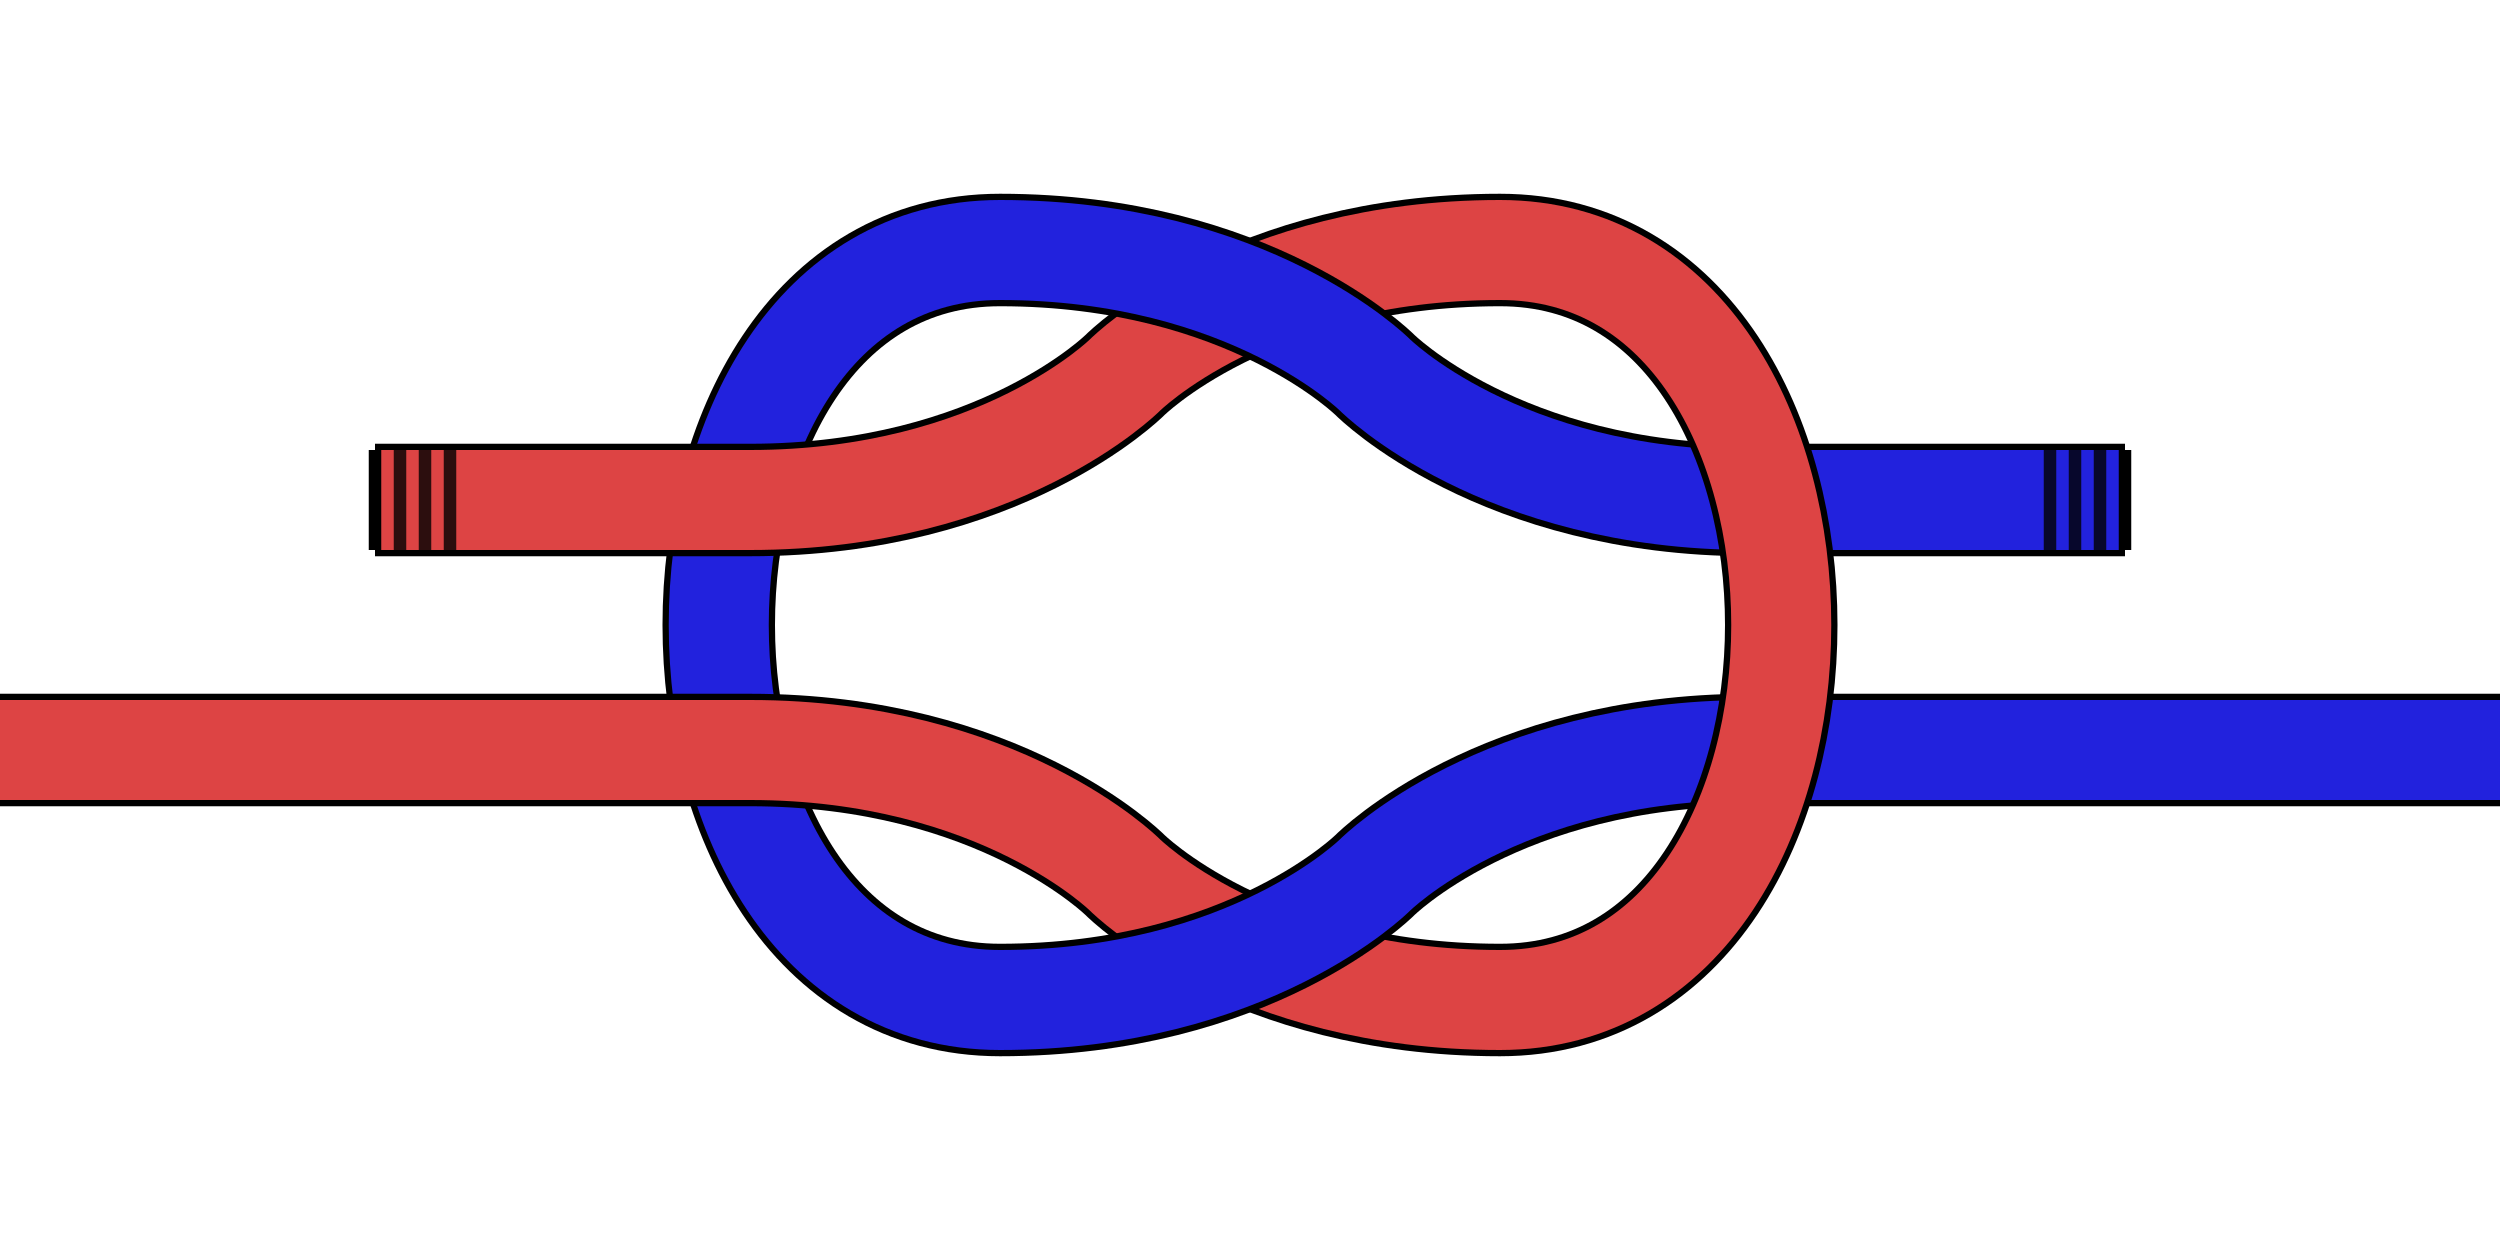
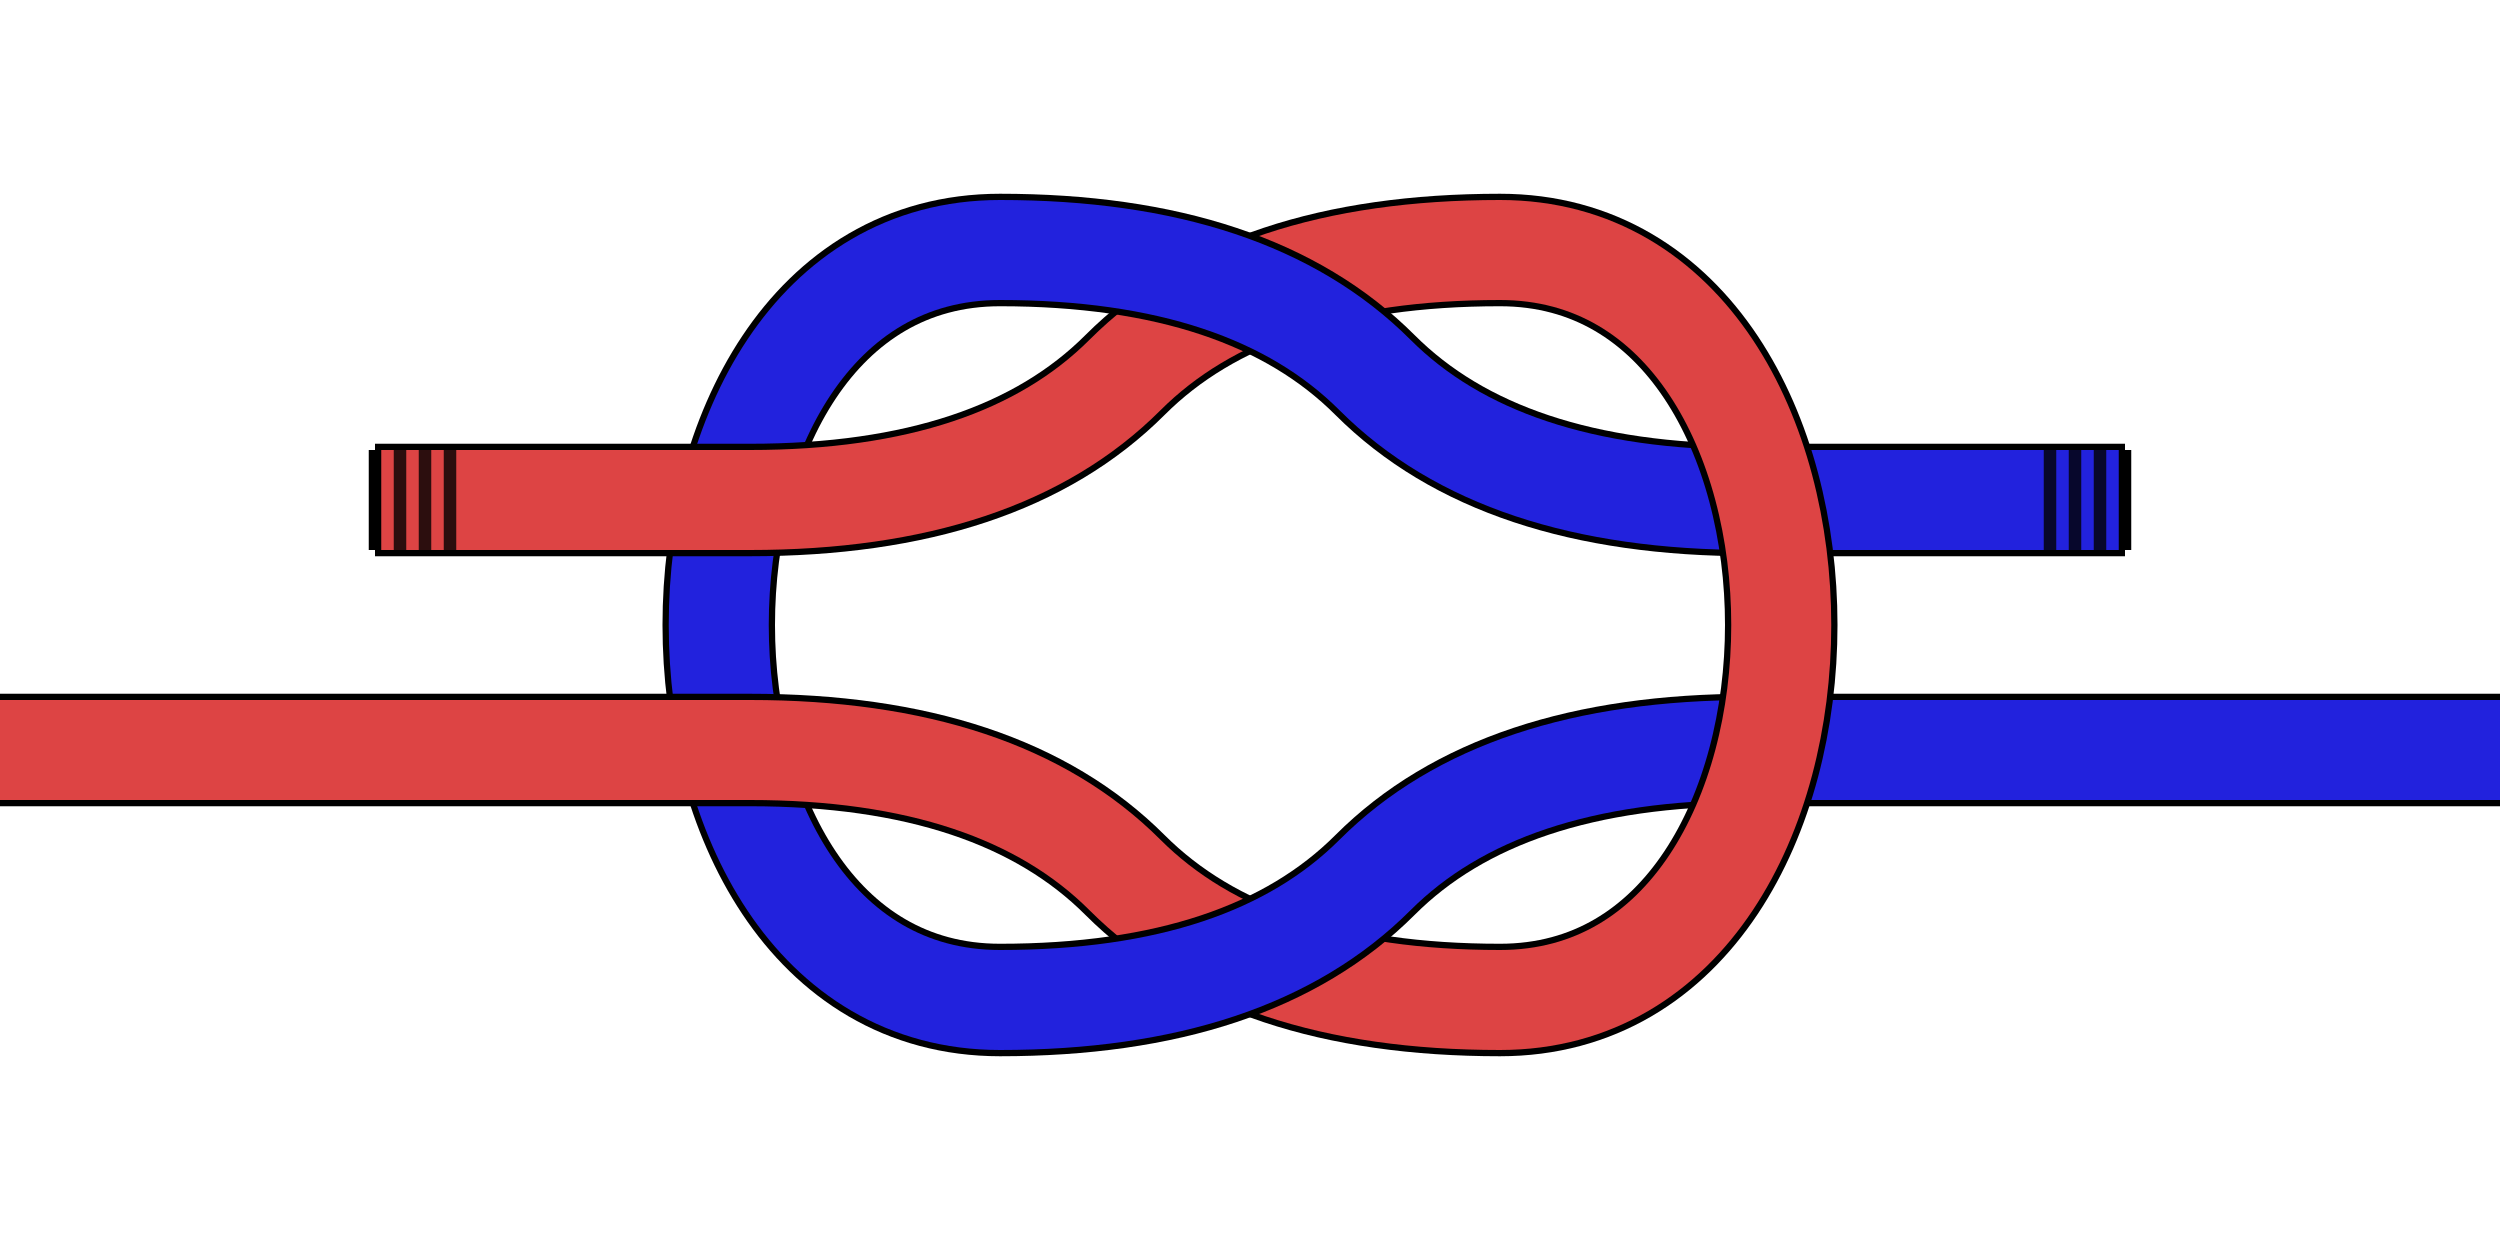
<svg xmlns="http://www.w3.org/2000/svg" version="1.1" baseProfile="full" width="400" height="200" viewBox="0 0 200 100">
  <path d="M 80 20 C 50 20, 50 80, 80 80" stroke="black" stroke-width="9" fill="transparent" />
  <path d="M 80 20 C 50 20, 50 80, 80 80" stroke="#22D" stroke-width="8" fill="transparent" />
-   <path d="M 30 40 H 60 C 80 40, 90 30, 90 30 S 100 20, 120 20" stroke="black" stroke-width="9" fill="transparent" />
-   <path d="M 30 40 H 60 C 80 40, 90 30, 90 30 S 100 20, 120 20" stroke="#D44" stroke-width="8" fill="transparent" />
-   <path d="M 0 60 H 60 C 80 60, 90 70, 90 70 S 100 80, 120 80" stroke="black" stroke-width="9" fill="transparent" />
-   <path d="M 0 60 H 60 C 80 60, 90 70, 90 70 S 100 80, 120 80" stroke="#D44" stroke-width="8" fill="transparent" />
-   <path d="M 170 40 H 140 C 120 40, 110 30, 110 30 S 100 20, 80 20" stroke="black" stroke-width="9" fill="transparent" />
-   <path d="M 170 40 H 140 C 120 40, 110 30, 110 30 S 100 20, 80 20" stroke="#22D" stroke-width="8" fill="transparent" />
-   <path d="M 200 60 H 140 C 120 60, 110 70, 110 70 S 100 80, 80 80" stroke="black" stroke-width="9" fill="transparent" />
-   <path d="M 200 60 H 140 C 120 60, 110 70, 110 70 S 100 80, 80 80" stroke="#22D" stroke-width="8" fill="transparent" />
+   <path d="M 30 40 H 60 Q 80 40, 90 30 T 120 20" stroke="black" stroke-width="9" fill="transparent" />
+   <path d="M 30 40 H 60 Q 80 40, 90 30 T 120 20" stroke="#D44" stroke-width="8" fill="transparent" />
+   <path d="M 0 60 H 60 Q 80 60, 90 70 T 120 80" stroke="black" stroke-width="9" fill="transparent" />
+   <path d="M 0 60 H 60 Q 80 60, 90 70 T 120 80" stroke="#D44" stroke-width="8" fill="transparent" />
+   <path d="M 170 40 H 140 Q 120 40, 110 30 T 80 20" stroke="black" stroke-width="9" fill="transparent" />
+   <path d="M 170 40 H 140 Q 120 40, 110 30 T 80 20" stroke="#22D" stroke-width="8" fill="transparent" />
+   <path d="M 200 60 H 140 Q 120 60, 110 70 T 80 80" stroke="black" stroke-width="9" fill="transparent" />
+   <path d="M 200 60 H 140 Q 120 60, 110 70 T 80 80" stroke="#22D" stroke-width="8" fill="transparent" />
  <path d="M 120 20 C 150 20, 150 80, 120 80" stroke="black" stroke-width="9" fill="transparent" />
  <path d="M 120 20 C 150 20, 150 80, 120 80" stroke="#D44" stroke-width="8" fill="transparent" />
  <path d="M 30 36 v 8" stroke="black" stroke-width="1" fill="transparent" />
  <path d="M 170 36 v 8" stroke="black" stroke-width="1" fill="transparent" />
  <path d="M 32 36 v 8" stroke="black" stroke-width="1" fill="transparent" stroke-opacity="0.8" />
  <path d="M 34 36 v 8" stroke="black" stroke-width="1" fill="transparent" stroke-opacity="0.8" />
  <path d="M 36 36 v 8" stroke="black" stroke-width="1" fill="transparent" stroke-opacity="0.8" />
  <path d="M 168 36 v 8" stroke="black" stroke-width="1" fill="transparent" stroke-opacity="0.8" />
  <path d="M 166 36 v 8" stroke="black" stroke-width="1" fill="transparent" stroke-opacity="0.8" />
  <path d="M 164 36 v 8" stroke="black" stroke-width="1" fill="transparent" stroke-opacity="0.8" />
</svg>
